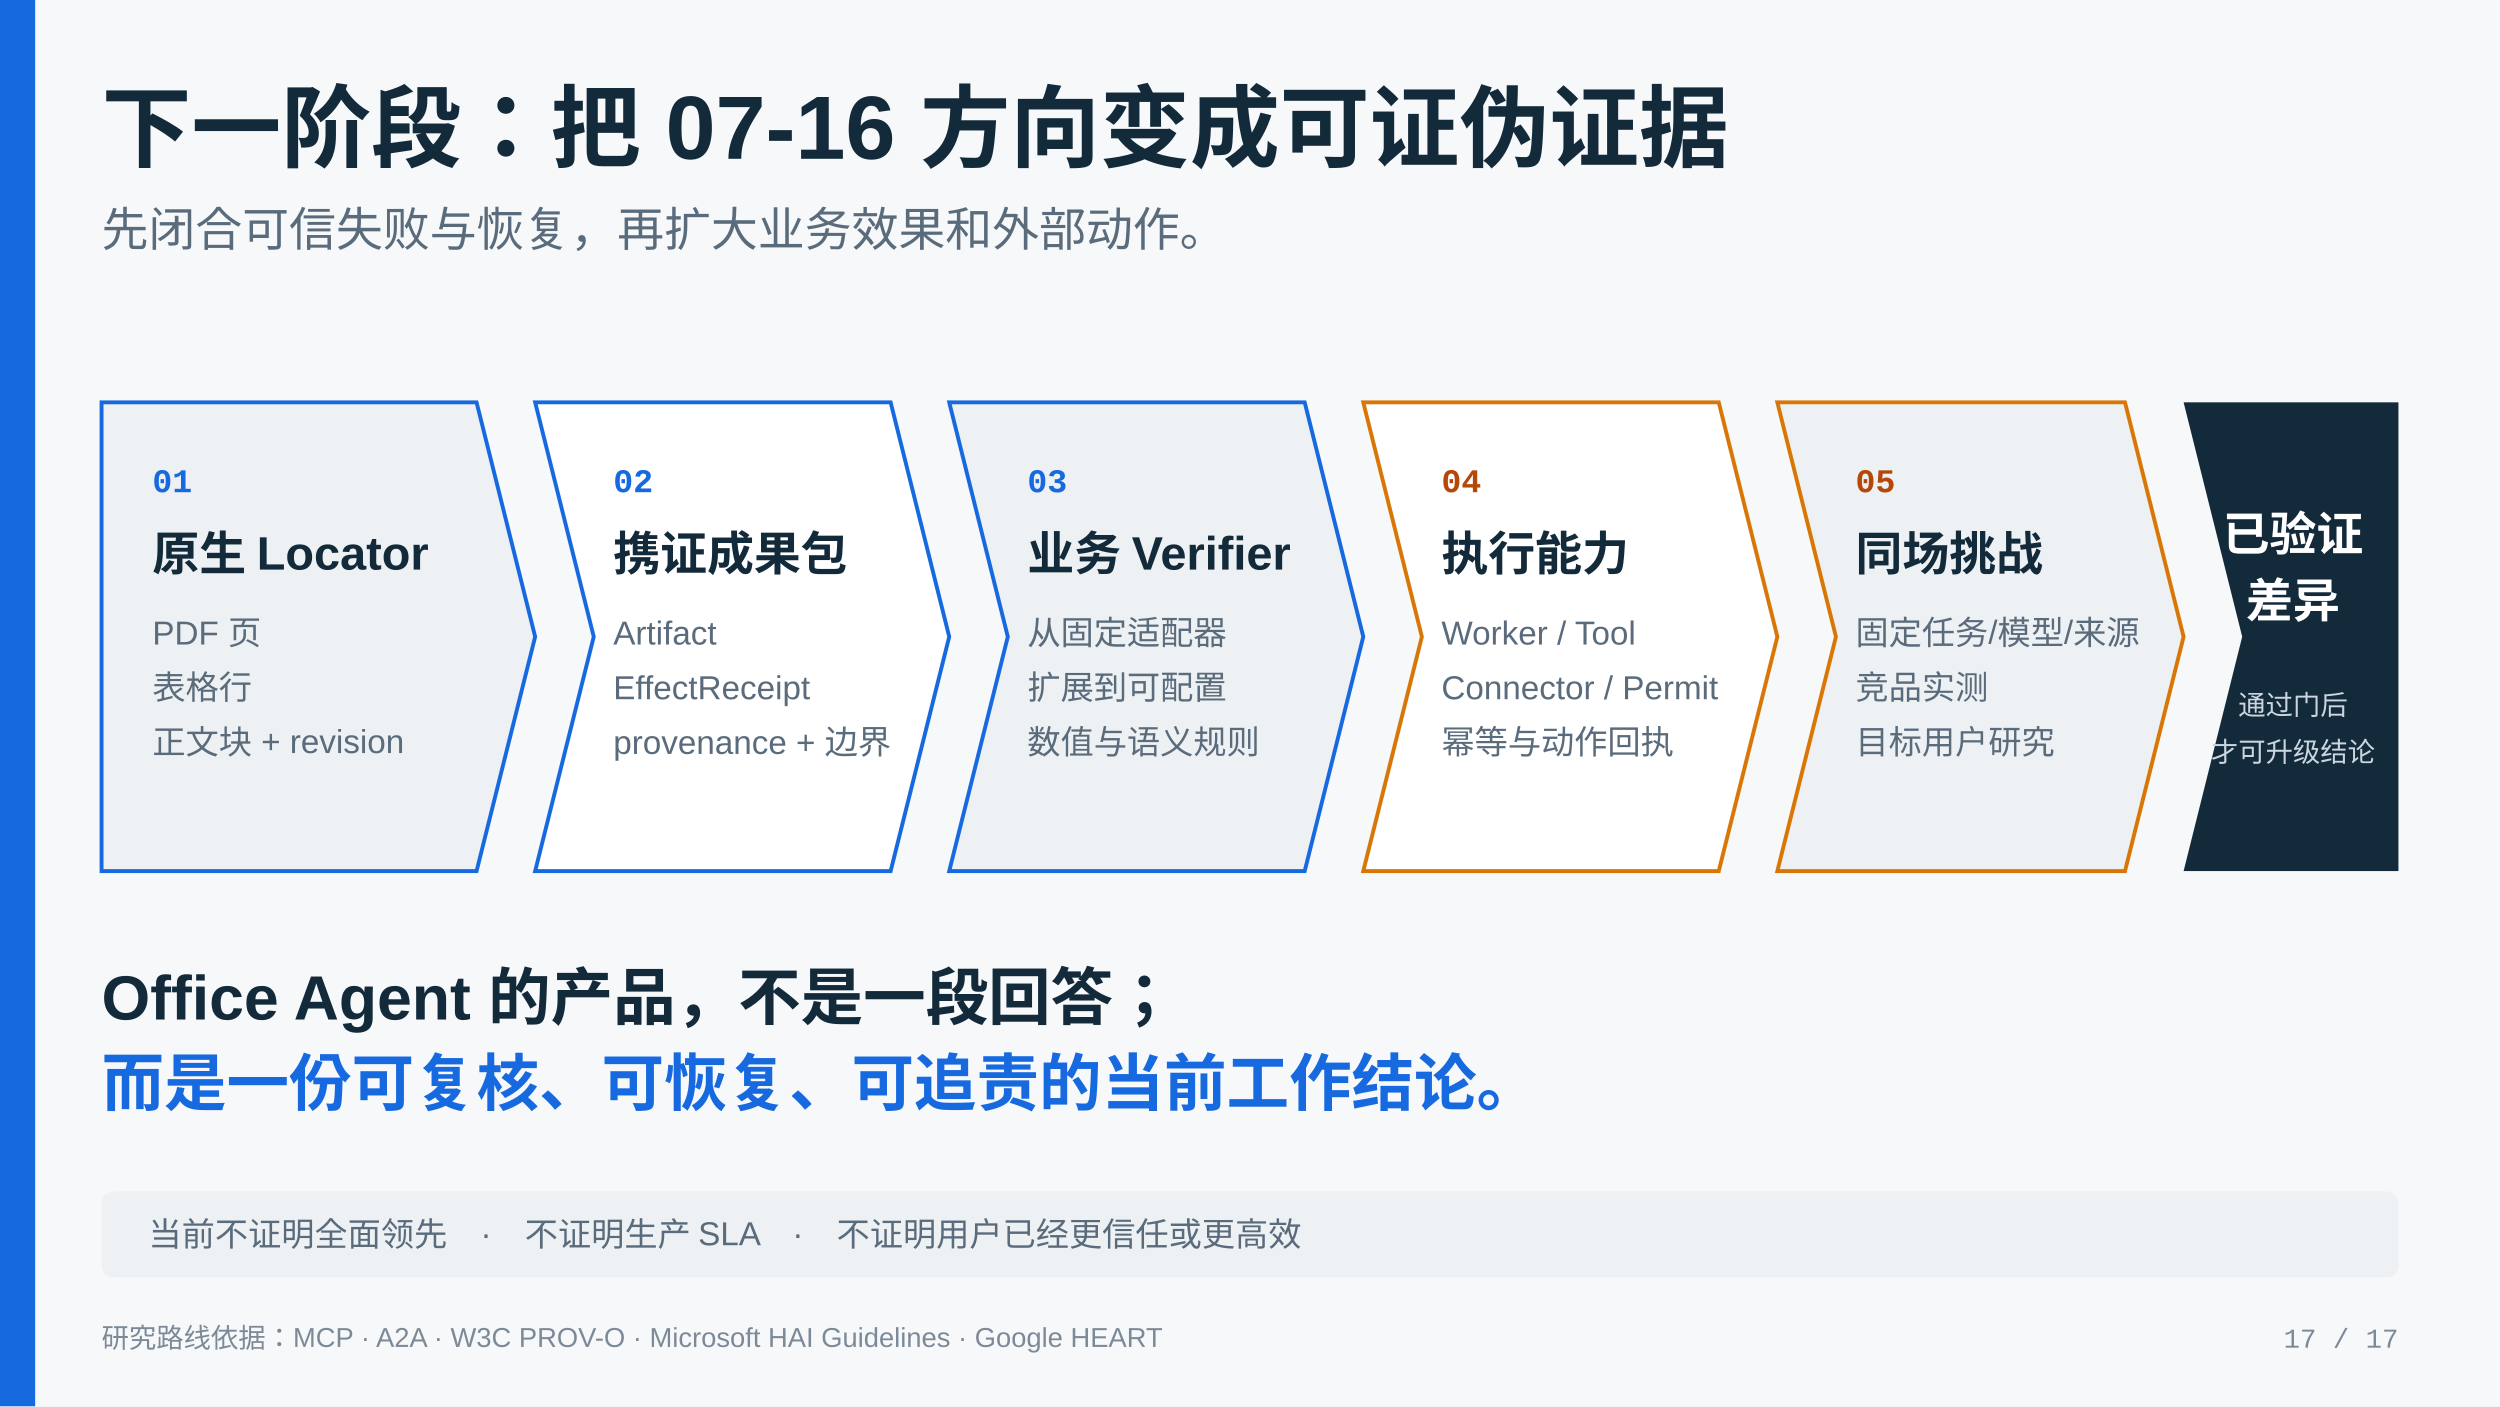
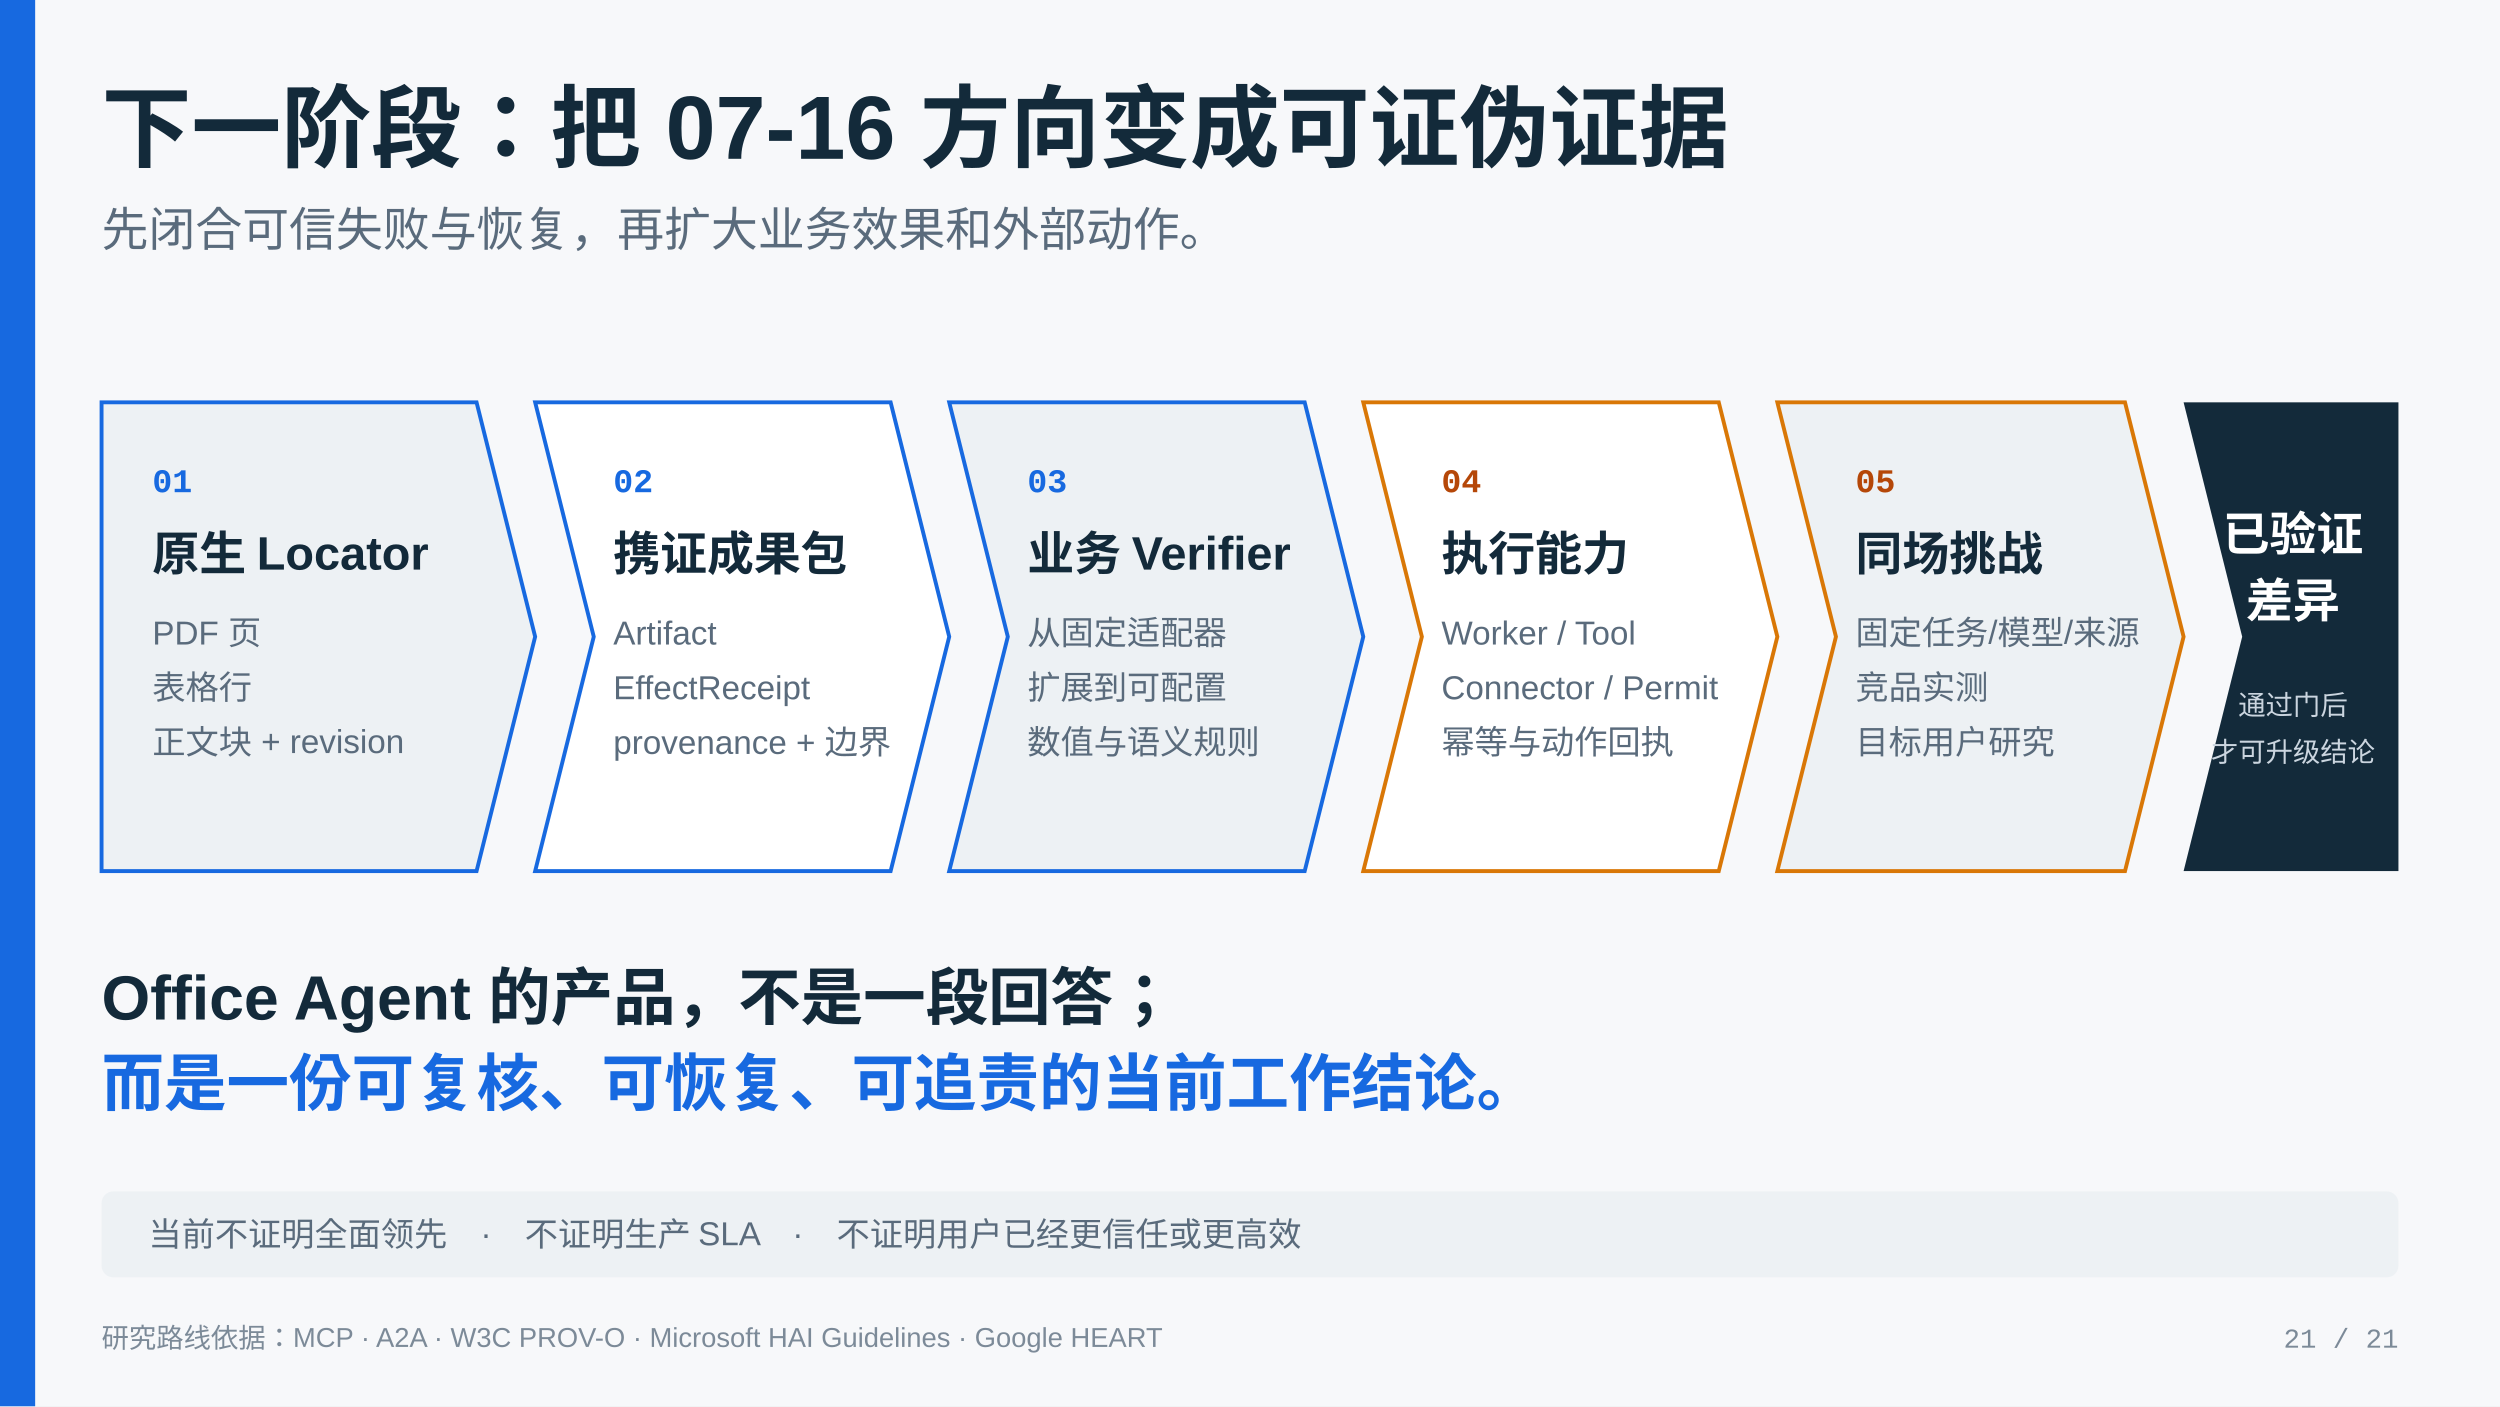
<svg xmlns="http://www.w3.org/2000/svg" viewBox="0 0 1280 720" width="1280" height="720">
  <g id="background">
    <rect width="1280" height="720" fill="#F7F8FA" />
    <rect x="0" y="0" width="18" height="720" fill="#1769E0" />
  </g>
  <g id="header">
    <text x="52" y="82" font-family="&quot;Microsoft YaHei&quot;, &quot;Segoe UI Semibold&quot;, Arial, sans-serif" font-size="46" font-weight="700" fill="#132A3A">下一阶段：把 07-16 方向变成可证伪证据</text>
    <text x="52" y="126" font-family="&quot;Microsoft YaHei&quot;, &quot;Segoe UI&quot;, Arial, sans-serif" font-size="24" fill="#5A6B7C">先闭合可信失败与恢复，再扩大业务效果和外部动作。</text>
  </g>
  <g id="roadmap-chain">
    <path d="M52 206H244L274 326L244 446H52Z" fill="#EDF1F4" stroke="#1769E0" stroke-width="2" />
    <text x="78" y="252" font-family="Consolas, &quot;Courier New&quot;, monospace" font-size="17" font-weight="700" fill="#1769E0">01</text>
    <text x="78" y="292" font-family="&quot;Microsoft YaHei&quot;, &quot;Segoe UI Semibold&quot;, Arial, sans-serif" font-size="24" font-weight="700" fill="#132A3A">原生 Locator</text>
    <text x="78" y="330" font-family="&quot;Microsoft YaHei&quot;, &quot;Segoe UI&quot;, Arial, sans-serif" font-size="17" fill="#5A6B7C">PDF 页</text>
    <text x="78" y="358" font-family="&quot;Microsoft YaHei&quot;, &quot;Segoe UI&quot;, Arial, sans-serif" font-size="17" fill="#5A6B7C">表格行</text>
    <text x="78" y="386" font-family="&quot;Microsoft YaHei&quot;, &quot;Segoe UI&quot;, Arial, sans-serif" font-size="17" fill="#5A6B7C">正文块 + revision</text>
    <path d="M274 206H456L486 326L456 446H274L304 326Z" fill="#FFFFFF" stroke="#1769E0" stroke-width="2" />
    <text x="314" y="252" font-family="Consolas, &quot;Courier New&quot;, monospace" font-size="17" font-weight="700" fill="#1769E0">02</text>
    <text x="314" y="292" font-family="&quot;Microsoft YaHei&quot;, &quot;Segoe UI Semibold&quot;, Arial, sans-serif" font-size="24" font-weight="700" fill="#132A3A">携证成果包</text>
    <text x="314" y="330" font-family="&quot;Microsoft YaHei&quot;, &quot;Segoe UI&quot;, Arial, sans-serif" font-size="17" fill="#5A6B7C">Artifact</text>
    <text x="314" y="358" font-family="&quot;Microsoft YaHei&quot;, &quot;Segoe UI&quot;, Arial, sans-serif" font-size="17" fill="#5A6B7C">EffectReceipt</text>
    <text x="314" y="386" font-family="&quot;Microsoft YaHei&quot;, &quot;Segoe UI&quot;, Arial, sans-serif" font-size="17" fill="#5A6B7C">provenance + 边界</text>
    <path d="M486 206H668L698 326L668 446H486L516 326Z" fill="#EDF1F4" stroke="#1769E0" stroke-width="2" />
    <text x="526" y="252" font-family="Consolas, &quot;Courier New&quot;, monospace" font-size="17" font-weight="700" fill="#1769E0">03</text>
    <text x="526" y="292" font-family="&quot;Microsoft YaHei&quot;, &quot;Segoe UI Semibold&quot;, Arial, sans-serif" font-size="24" font-weight="700" fill="#132A3A">业务 Verifier</text>
    <text x="526" y="330" font-family="&quot;Microsoft YaHei&quot;, &quot;Segoe UI&quot;, Arial, sans-serif" font-size="17" fill="#5A6B7C">从固定适配器</text>
    <text x="526" y="358" font-family="&quot;Microsoft YaHei&quot;, &quot;Segoe UI&quot;, Arial, sans-serif" font-size="17" fill="#5A6B7C">扩展到可配置</text>
    <text x="526" y="386" font-family="&quot;Microsoft YaHei&quot;, &quot;Segoe UI&quot;, Arial, sans-serif" font-size="17" fill="#5A6B7C">数值与语义规则</text>
    <path d="M698 206H880L910 326L880 446H698L728 326Z" fill="#FFFFFF" stroke="#D97706" stroke-width="2" />
    <text x="738" y="252" font-family="Consolas, &quot;Courier New&quot;, monospace" font-size="17" font-weight="700" fill="#B54708">04</text>
    <text x="738" y="292" font-family="&quot;Microsoft YaHei&quot;, &quot;Segoe UI Semibold&quot;, Arial, sans-serif" font-size="24" font-weight="700" fill="#132A3A">执行能力</text>
    <text x="738" y="330" font-family="&quot;Microsoft YaHei&quot;, &quot;Segoe UI&quot;, Arial, sans-serif" font-size="17" fill="#5A6B7C">Worker / Tool</text>
    <text x="738" y="358" font-family="&quot;Microsoft YaHei&quot;, &quot;Segoe UI&quot;, Arial, sans-serif" font-size="17" fill="#5A6B7C">Connector / Permit</text>
    <text x="738" y="386" font-family="&quot;Microsoft YaHei&quot;, &quot;Segoe UI&quot;, Arial, sans-serif" font-size="17" fill="#5A6B7C">幂等与动作回执</text>
    <path d="M910 206H1088L1118 326L1088 446H910L940 326Z" fill="#EDF1F4" stroke="#D97706" stroke-width="2" />
    <text x="950" y="252" font-family="Consolas, &quot;Courier New&quot;, monospace" font-size="17" font-weight="700" fill="#B54708">05</text>
    <text x="950" y="292" font-family="&quot;Microsoft YaHei&quot;, &quot;Segoe UI Semibold&quot;, Arial, sans-serif" font-size="24" font-weight="700" fill="#132A3A">同场挑战</text>
    <text x="950" y="330" font-family="&quot;Microsoft YaHei&quot;, &quot;Segoe UI&quot;, Arial, sans-serif" font-size="17" fill="#5A6B7C">固定任务/模型/来源</text>
    <text x="950" y="358" font-family="&quot;Microsoft YaHei&quot;, &quot;Segoe UI&quot;, Arial, sans-serif" font-size="17" fill="#5A6B7C">竞品实测</text>
    <text x="950" y="386" font-family="&quot;Microsoft YaHei&quot;, &quot;Segoe UI&quot;, Arial, sans-serif" font-size="17" fill="#5A6B7C">目标用户研究</text>
    <path d="M1118 206H1228V446H1118L1148 326Z" fill="#132A3A" />
    <text x="1174" y="282" text-anchor="middle" font-family="&quot;Microsoft YaHei&quot;, &quot;Segoe UI Semibold&quot;, Arial, sans-serif" font-size="24" font-weight="700" fill="#FFFFFF">已验证</text>
    <text x="1174" y="316" text-anchor="middle" font-family="&quot;Microsoft YaHei&quot;, &quot;Segoe UI Semibold&quot;, Arial, sans-serif" font-size="24" font-weight="700" fill="#FFFFFF">差异</text>
    <text x="1174" y="366" text-anchor="middle" font-family="&quot;Microsoft YaHei&quot;, &quot;Segoe UI&quot;, Arial, sans-serif" font-size="14" fill="#CBD5DF">通过门后</text>
    <text x="1174" y="390" text-anchor="middle" font-family="&quot;Microsoft YaHei&quot;, &quot;Segoe UI&quot;, Arial, sans-serif" font-size="14" fill="#CBD5DF">才可升级结论</text>
  </g>
  <g id="closing-statement">
    <text x="52" y="522" font-family="&quot;Microsoft YaHei&quot;, &quot;Segoe UI Semibold&quot;, Arial, sans-serif" font-size="32" font-weight="700" fill="#132A3A">Office Agent 的产品，不是一段回答；</text>
    <text x="52" y="566" font-family="&quot;Microsoft YaHei&quot;, &quot;Segoe UI Semibold&quot;, Arial, sans-serif" font-size="32" font-weight="700" fill="#1769E0">而是一份可复核、可恢复、可追责的当前工作结论。</text>
  </g>
  <g id="non-claims">
-     <path fill="#EDF1F4" d="M58,610 H1222 A6,6 0 0 1 1228,616 V648 A6,6 0 0 1 1222,654 H58 A6,6 0 0 1 52,648 V616 A6,6 0 0 1 58,610 Z" />
+     <rect x="52" y="610" width="1176" height="44" rx="6" fill="#EDF1F4" />
    <text x="76" y="638" font-family="&quot;Microsoft YaHei&quot;, &quot;Segoe UI&quot;, Arial, sans-serif" font-size="17" fill="#5A6B7C">当前不证明全面领先　·　不证明生产 SLA　·　不证明用户已经更信任或更高效</text>
  </g>
  <g id="footer">
    <text x="52" y="690" font-family="&quot;Microsoft YaHei&quot;, &quot;Segoe UI&quot;, Arial, sans-serif" font-size="14" fill="#7C8A98">研究路线依据：MCP · A2A · W3C PROV-O · Microsoft HAI Guidelines · Google HEART</text>
-     <text x="1228" y="690" text-anchor="end" font-family="Consolas, &quot;Courier New&quot;, monospace" font-size="14" fill="#7C8A98">17 / 17</text>
+     <text x="1228" y="690" text-anchor="end" font-family="Consolas, &quot;Courier New&quot;, monospace" font-size="14" fill="#7C8A98">21 / 21</text>
  </g>
</svg>
